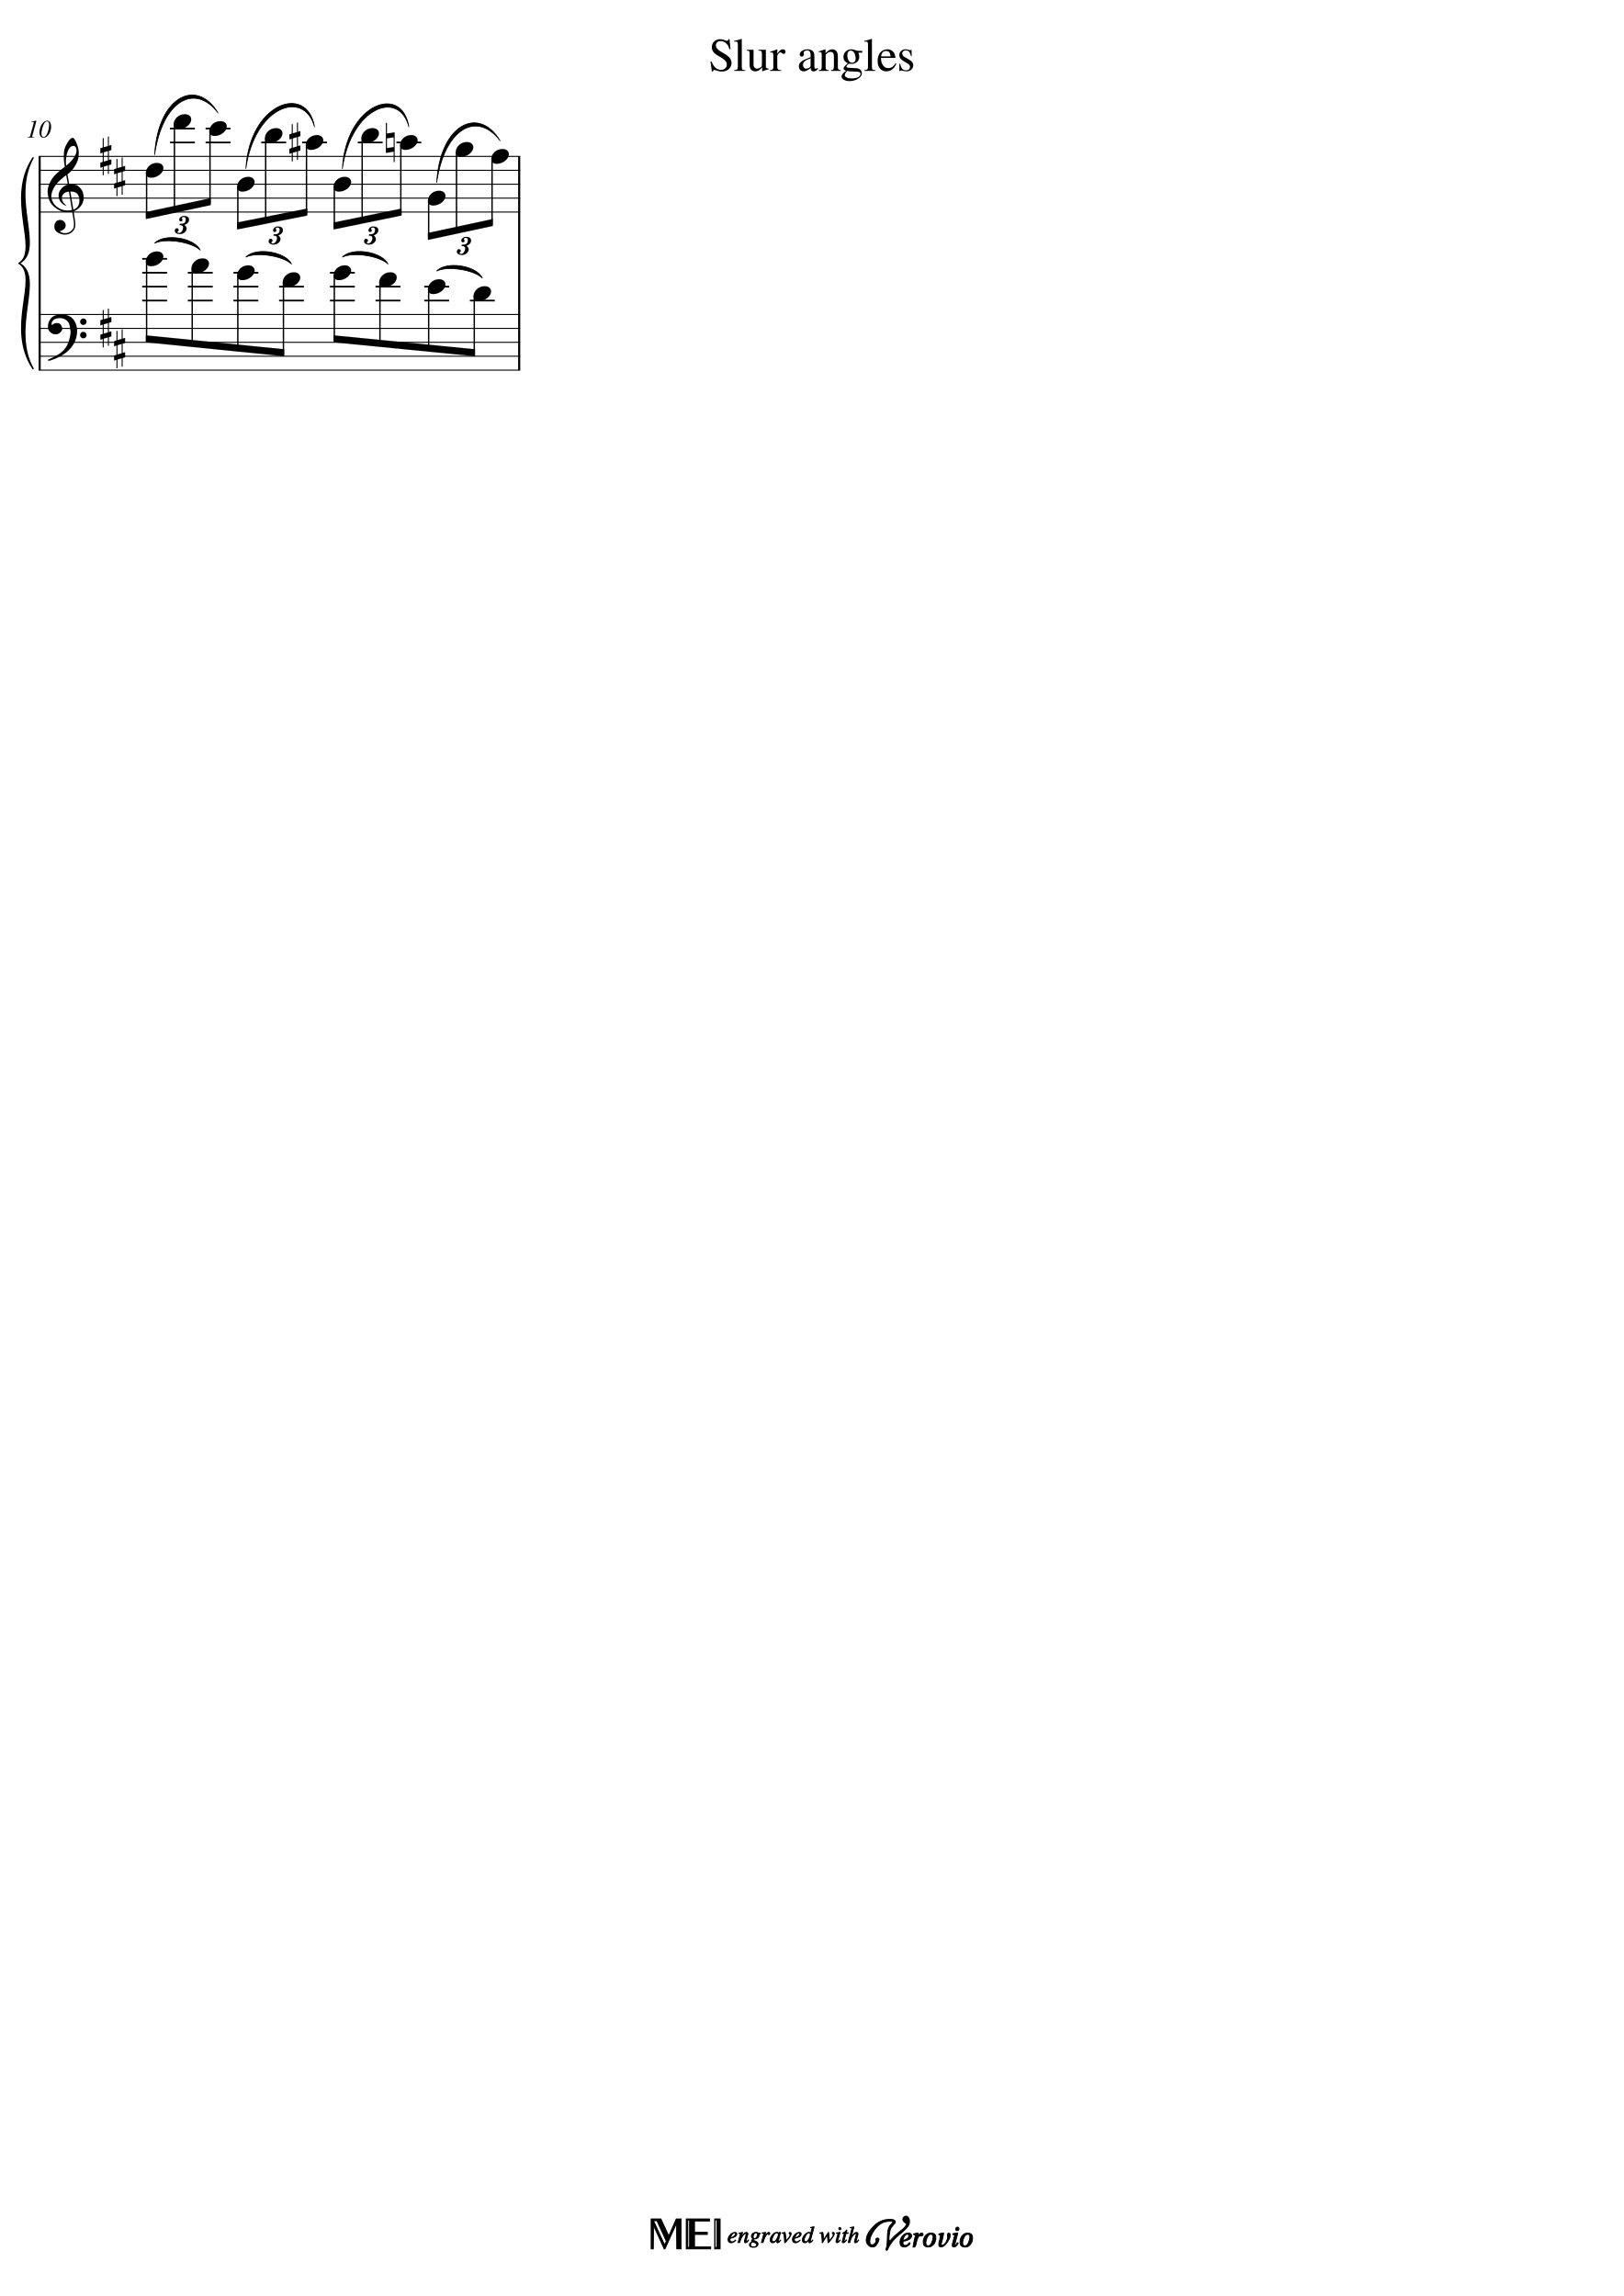
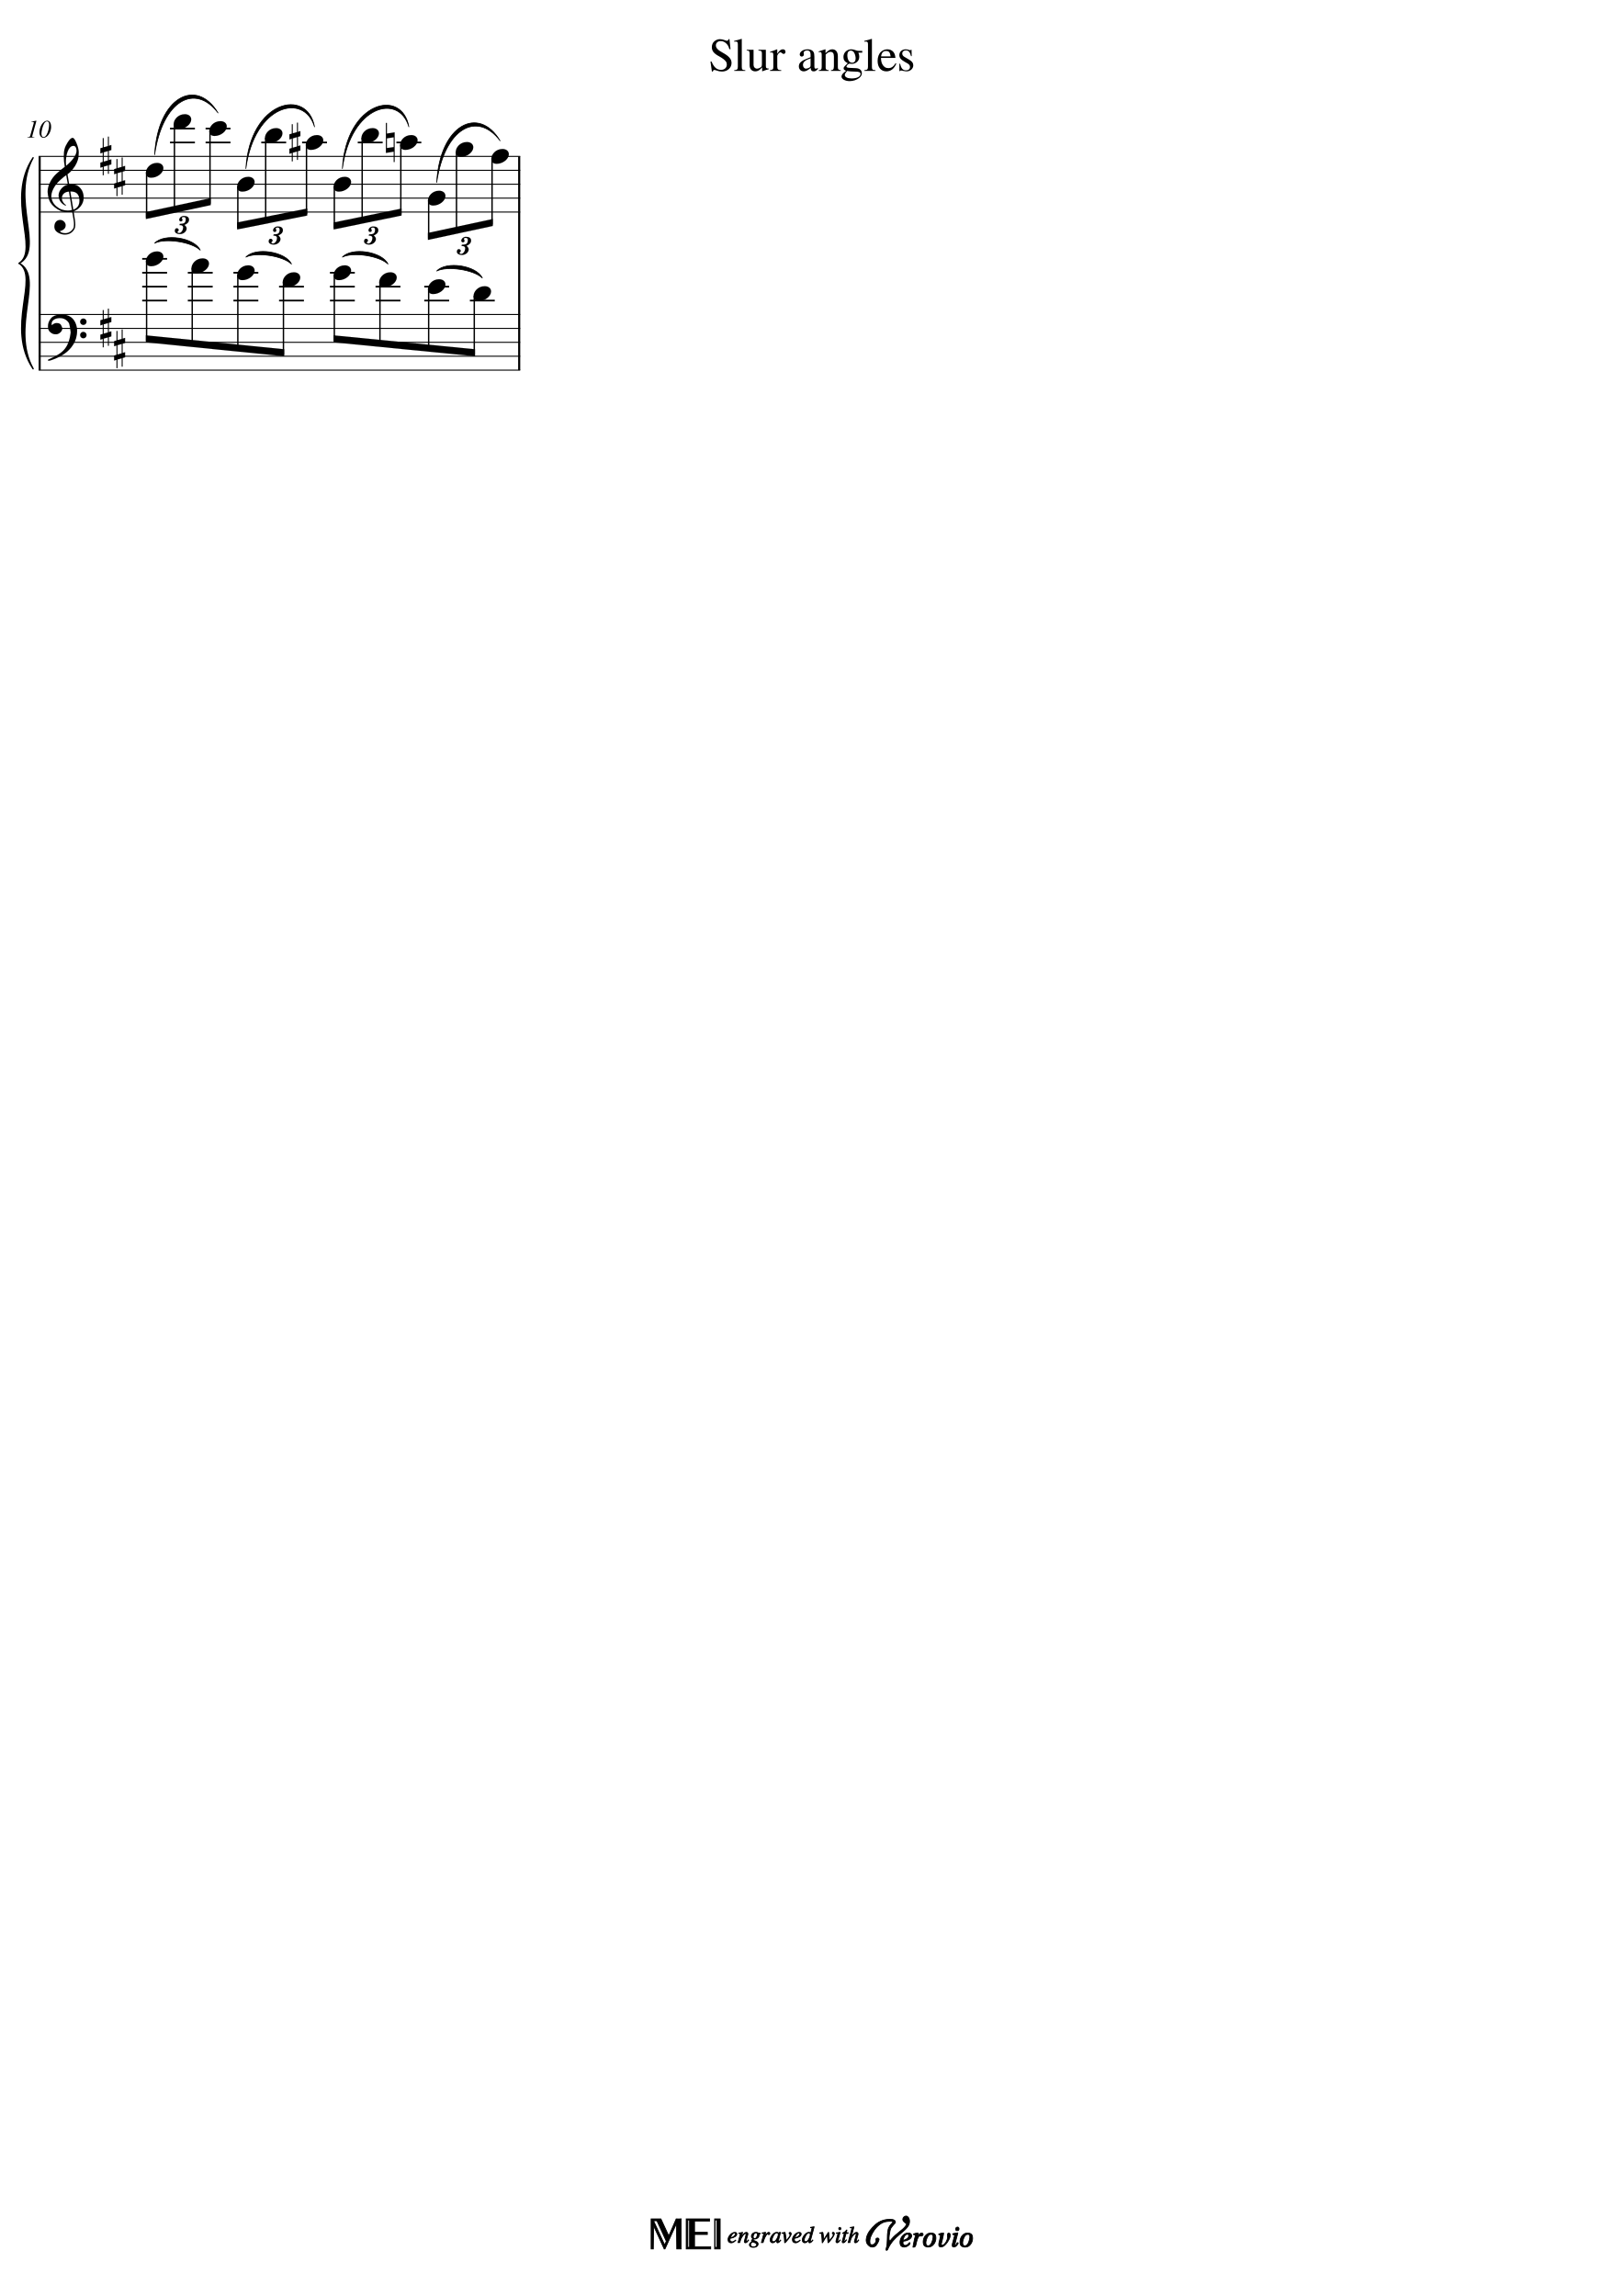
<svg xmlns="http://www.w3.org/2000/svg" xmlns:xlink="http://www.w3.org/1999/xlink" width="2100px" height="2970px" version="1.1" overflow="visible" id="docid">
  <defs>
    <g id="E050-docid">
      <path transform="scale(1,-1)" d="M441 -245c-23 -4 -48 -6 -76 -6c-59 0 -102 7 -130 20c-88 42 -150 93 -187 154c-26 44 -43 103 -48 176c0 6 -1 13 -1 19c0 54 15 111 45 170c29 57 65 106 110 148s96 85 153 127c-3 16 -8 46 -13 92c-4 43 -5 73 -5 89c0 117 16 172 69 257c34 54 64 82 89 82 c21 0 43 -30 69 -92s39 -115 41 -159v-15c0 -109 -21 -162 -67 -241c-13 -20 -63 -90 -98 -118c-13 -9 -25 -19 -37 -29l31 -181c8 1 18 2 28 2c58 0 102 -12 133 -35c59 -43 92 -104 98 -184c1 -7 1 -15 1 -22c0 -123 -87 -209 -181 -248c8 -57 17 -110 25 -162 c5 -31 6 -58 6 -80c0 -30 -5 -53 -14 -70c-35 -64 -88 -99 -158 -103c-5 0 -11 -1 -16 -1c-37 0 -72 10 -108 27c-50 24 -77 59 -80 105v11c0 29 7 55 20 76c18 28 45 42 79 44h6c49 0 93 -42 97 -87v-9c0 -51 -34 -86 -105 -106c17 -24 51 -36 102 -36c62 0 116 43 140 85 c9 16 13 41 13 74c0 20 -1 42 -5 67c-8 53 -18 106 -26 159zM461 939c-95 0 -135 -175 -135 -286c0 -24 2 -48 5 -71c50 39 92 82 127 128c40 53 60 100 60 140v8c-4 53 -22 81 -55 81h-2zM406 119l54 -326c73 25 110 78 110 161c0 7 0 15 -1 23c-7 95 -57 142 -151 142h-12 zM382 117c-72 -2 -128 -47 -128 -120v-7c2 -46 43 -99 75 -115c-3 -2 -7 -5 -10 -10c-70 33 -116 88 -123 172v11c0 68 44 126 88 159c23 17 49 29 78 36l-29 170c-21 -13 -52 -37 -92 -73c-50 -44 -86 -84 -109 -119c-45 -69 -67 -130 -67 -182v-13c5 -68 35 -127 93 -176 s125 -73 203 -73c25 0 50 3 75 9c-19 111 -36 221 -54 331z" />
    </g>
    <g id="E262-docid">
      <path transform="scale(1,-1)" d="M136 186v169h17v-164l44 14v-91l-44 -14v-165l44 12v-91l-44 -13v-155h-17v150l-76 -22v-155h-17v149l-43 -13v90l43 14v167l-43 -14v92l43 13v169h17v-163zM60 73v-167l76 22v168z" />
    </g>
    <g id="E0A4-docid">
      <path transform="scale(1,-1)" d="M0 -39c0 68 73 172 200 172c66 0 114 -37 114 -95c0 -84 -106 -171 -218 -171c-64 0 -96 30 -96 94z" />
    </g>
    <g id="E261-docid">
      <path transform="scale(1,-1)" d="M0 -188v539h18v-191l139 22v-533h-17v186zM18 -100l122 17v176l-122 -19v-174z" />
    </g>
    <g id="E883-docid">
      <path transform="scale(1,-1)" d="M161 326c52 0 94 -17 94 -68c0 -50 -40 -76 -82 -94c26 -21 39 -42 39 -64c0 -52 -56 -100 -118 -100h-12c-40 0 -82 23 -82 56c0 30 12 49 37 49c17 0 31 -16 34 -31c0 -5 -4 -12 -11 -21c-7 -5 -13 -10 -13 -21l11 -9l17 -4c21 0 40 12 56 37c13 21 19 45 19 70 c-9 30 -28 35 -66 35l6 23c34 0 60 4 77 13c20 11 30 35 30 70c0 28 -12 38 -39 40l-20 -3c-8 -3 -12 -9 -12 -16c2 -7 4 -11 5 -14l4 -11l3 -10l-3 -12c-5 -6 -11 -11 -20 -13c-2 0 -4 -1 -6 -1c-16 0 -30 13 -30 28c0 39 43 71 82 71z" />
    </g>
    <g id="E062-docid">
      <path transform="scale(1,-1)" d="M582 -120c0 32 26 58 58 58s58 -26 58 -58s-26 -58 -58 -58s-58 26 -58 58zM582 120c0 32 26 58 58 58s58 -26 58 -58s-26 -58 -58 -58s-58 26 -58 58zM158 96c51 0 73 -14 88 -49l16 -39c0 -17 -2 -30 -7 -40c-3 -11 -10 -21 -19 -31c-17 -18 -49 -43 -84 -43 c-55 0 -77 13 -112 44c-24 21 -35 55 -35 100c0 46 14 81 32 112c30 52 71 79 137 93l36 6l26 2c154 0 235 -68 274 -182c11 -32 18 -68 18 -107c0 -103 -26 -182 -68 -250c-89 -145 -234 -230 -412 -288l-30 -5c-9 0 -14 3 -14 8c3 10 5 11 10 16c35 15 70 30 96 44l78 43 c96 57 162 136 197 258c9 33 17 60 22 100c3 22 5 35 6 39c-7 69 -16 115 -23 140s-4 22 -16 40c-8 12 -19 23 -31 34c-24 21 -62 44 -118 44c-48 0 -84 -8 -113 -28c-28 -19 -42 -44 -42 -73v-16c2 -5 3 -9 4 -11c24 22 52 39 84 39z" />
    </g>
  </defs>
  <style type="text/css">#docid g.ending, #docid g.fing, #docid g.reh, #docid g.tempo {font-weight:bold;}#docid g.dir, #docid g.dynam, #docid g.mNum {font-style:italic;}#docid g.label {font-weight:normal;}#docid ellipse, #docid path, #docid polygon, #docid polyline, #docid rect {stroke:currentColor}</style>
  <svg class="definition-scale" color="black" font-family="Times, serif" viewBox="0 0 21000 29700">
    <g class="page-margin" transform="translate(500, 500)">
      <g id="iJ6YNS9" class="mdiv pageMilestone" />
      <g id="j6ERYJ7" class="score pageMilestone" />
      <g id="d1SLYAJT" class="system">
        <path d="M13 1523 L13 4288" stroke-width="27" />
        <g id="r29PXMH" class="grpSym">
          <path d="M-72,4270 C-432,3730 18,3086 -252,2906 C81,3086 -369,3730 -72,4270" stroke-width="18" stroke-linecap="round" stroke-linejoin="round" />
          <path d="M-72,1541 C-369,2081 81,2726 -252,2906 C18,2726 -432,2081 -72,1541" stroke-width="18" stroke-linecap="round" stroke-linejoin="round" />
        </g>
        <g id="gT9LEN2" class="section systemMilestone" />
        <g id="xQSQG56" class="measure m-10">
          <g id="l1ABBN8W" class="mNum autogenerated">
            <text y="1280" text-anchor="middle" font-size="0px">
              <tspan id="m12P1BRU" class="text">
                <tspan font-size="324px">10</tspan>
              </tspan>
            </text>
          </g>
          <g id="y16753K6" class="staff">
            <path d="M0 1523 L6228 1523" stroke-width="13" />
            <path d="M0 1703 L6228 1703" stroke-width="13" />
            <path d="M0 1883 L6228 1883" stroke-width="13" />
            <path d="M0 2063 L6228 2063" stroke-width="13" />
            <path d="M0 2243 L6228 2243" stroke-width="13" />
            <g id="u1X6PCDF" class="clef">
              <use xlink:href="#E050-docid" transform="translate(117, 2063) scale(0.72, 0.72)" />
            </g>
            <g id="w1SO67VJ" class="keySig">
              <g id="y2NGMTG" class="keyAccid">
                <use xlink:href="#E262-docid" transform="translate(798, 1523) scale(0.72, 0.72)" />
              </g>
              <g id="aDWM0Y3" class="keyAccid">
                <use xlink:href="#E262-docid" transform="translate(976, 1793) scale(0.72, 0.72)" />
              </g>
            </g>
            <g class="ledgerLines above">
              <path d="M1699 1343 L2021 1343" stroke-width="22" />
              <path d="M2159 1343 L2481 1343" stroke-width="22" />
              <path d="M2879 1343 L3201 1343" stroke-width="22" />
              <path d="M3407 1343 L3729 1343" stroke-width="22" />
              <path d="M4127 1343 L4449 1343" stroke-width="22" />
              <path d="M4627 1343 L4949 1343" stroke-width="22" />
              <path d="M1699 1163 L2021 1163" stroke-width="22" />
              <path d="M2159 1163 L2481 1163" stroke-width="22" />
            </g>
            <g id="z1XZBIJA" class="layer">
              <g id="a12WP67W" class="tuplet">
                <g id="rG2INEF" class="tupletNum">
                  <use xlink:href="#E883-docid" transform="translate(1761, 2528) scale(0.72, 0.72)" />
                </g>
                <g id="b4Y5DFV" class="beam">
                  <polygon points="1387,2333 2225,2153 2225,2063 1387,2243" />
                  <g id="note-L8F2" class="note">
                    <g class="notehead">
                      <use xlink:href="#E0A4-docid" transform="translate(1387, 1703) scale(0.72, 0.72)" />
                    </g>
                    <g id="sDC845L" class="stem">
                      <path d="M1396 1731 L1396 2315" stroke-width="18" />
                    </g>
                    <g id="d1RIF43L" class="accid" />
                  </g>
                  <g id="e36A7UB" class="note">
                    <g class="notehead">
                      <use xlink:href="#E0A4-docid" transform="translate(1747, 1073) scale(0.72, 0.72)" />
                    </g>
                    <g id="t1W416P4" class="stem">
                      <path d="M1756 1101 L1756 2236" stroke-width="18" />
                    </g>
                    <g id="fW4SW7P" class="accid" />
                  </g>
                  <g id="note-L11F2" class="note">
                    <g class="notehead">
                      <use xlink:href="#E0A4-docid" transform="translate(2207, 1163) scale(0.72, 0.72)" />
                    </g>
                    <g id="u1N7W5D7" class="stem">
                      <path d="M2216 1191 L2216 2135" stroke-width="18" />
                    </g>
                    <g id="h11BYRB0" class="accid" />
                  </g>
                </g>
              </g>
              <g id="iEPNT2P" class="tuplet">
                <g id="vOSZ00" class="tupletNum">
                  <use xlink:href="#E883-docid" transform="translate(2975, 2664) scale(0.72, 0.72)" />
                </g>
                <g id="j180F7IU" class="beam">
                  <polygon points="2567,2468 3473,2288 3473,2198 2567,2378" />
                  <g id="note-L12F2" class="note">
                    <g class="notehead">
                      <use xlink:href="#E0A4-docid" transform="translate(2567, 1883) scale(0.72, 0.72)" />
                    </g>
                    <g id="w1AY2QDY" class="stem">
                      <path d="M2576 1911 L2576 2450" stroke-width="18" />
                    </g>
                    <g id="l168SLSU" class="accid" />
                  </g>
                  <g id="m1I1R6XU" class="note">
                    <g class="notehead">
                      <use xlink:href="#E0A4-docid" transform="translate(2927, 1253) scale(0.72, 0.72)" />
                    </g>
                    <g id="xSD1YHA" class="stem">
                      <path d="M2936 1281 L2936 2378" stroke-width="18" />
                    </g>
                    <g id="n3L1BSY" class="accid" />
                  </g>
                  <g id="note-L15F2" class="note">
                    <g class="notehead">
                      <use xlink:href="#E0A4-docid" transform="translate(3455, 1343) scale(0.72, 0.72)" />
                    </g>
                    <g id="y17DXS56" class="stem">
                      <path d="M3464 1371 L3464 2270" stroke-width="18" />
                    </g>
                    <g id="p6KLLMO" class="accid">
                      <use xlink:href="#E262-docid" transform="translate(3243, 1343) scale(0.72, 0.72)" />
                    </g>
                  </g>
                </g>
              </g>
              <g id="q4CA8UL" class="tuplet">
                <g id="z126H5TI" class="tupletNum">
                  <use xlink:href="#E883-docid" transform="translate(4209, 2664) scale(0.72, 0.72)" />
                </g>
                <g id="r10DL3CR" class="beam">
                  <polygon points="3815,2468 4693,2288 4693,2198 3815,2378" />
                  <g id="note-L16F2" class="note">
                    <g class="notehead">
                      <use xlink:href="#E0A4-docid" transform="translate(3815, 1883) scale(0.72, 0.72)" />
                    </g>
                    <g id="a1YELUCK" class="stem">
                      <path d="M3824 1911 L3824 2450" stroke-width="18" />
                    </g>
                    <g id="tBZ62SV" class="accid" />
                  </g>
                  <g id="uW4WKQ" class="note">
                    <g class="notehead">
                      <use xlink:href="#E0A4-docid" transform="translate(4175, 1253) scale(0.72, 0.72)" />
                    </g>
                    <g id="b5BYNI2" class="stem">
                      <path d="M4184 1281 L4184 2375" stroke-width="18" />
                    </g>
                    <g id="vLC6GUE" class="accid" />
                  </g>
                  <g id="note-L19F2" class="note">
                    <g class="notehead">
                      <use xlink:href="#E0A4-docid" transform="translate(4675, 1343) scale(0.72, 0.72)" />
                    </g>
                    <g id="cI6BH23" class="stem">
                      <path d="M4684 1371 L4684 2270" stroke-width="18" />
                    </g>
                    <g id="xGUU4JQ" class="accid">
                      <use xlink:href="#E261-docid" transform="translate(4491, 1343) scale(0.72, 0.72)" />
                    </g>
                  </g>
                </g>
              </g>
              <g id="yAUW6TF" class="tuplet">
                <g id="dEVT5DI" class="tupletNum">
                  <use xlink:href="#E883-docid" transform="translate(5409, 2798) scale(0.72, 0.72)" />
                </g>
                <g id="z14DBQNG" class="beam">
                  <polygon points="5035,2603 5873,2423 5873,2333 5035,2513" />
                  <g id="note-L20F2" class="note">
                    <g class="notehead">
                      <use xlink:href="#E0A4-docid" transform="translate(5035, 2063) scale(0.72, 0.72)" />
                    </g>
                    <g id="e14Y3WPI" class="stem">
                      <path d="M5044 2091 L5044 2585" stroke-width="18" />
                    </g>
                    <g id="b1XSZE2H" class="accid" />
                  </g>
                  <g id="c1IEYM10" class="note">
                    <g class="notehead">
                      <use xlink:href="#E0A4-docid" transform="translate(5395, 1433) scale(0.72, 0.72)" />
                    </g>
                    <g id="f1JDRXJZ" class="stem">
                      <path d="M5404 1461 L5404 2506" stroke-width="18" />
                    </g>
                    <g id="dIZDUHE" class="accid" />
                  </g>
                  <g id="note-L23F2" class="note">
                    <g class="notehead">
                      <use xlink:href="#E0A4-docid" transform="translate(5855, 1523) scale(0.72, 0.72)" />
                    </g>
                    <g id="g1KFOIT4" class="stem">
                      <path d="M5864 1551 L5864 2405" stroke-width="18" />
                    </g>
                    <g id="f1BEGS43" class="accid" />
                  </g>
                </g>
              </g>
            </g>
          </g>
          <g id="gETMZTA" class="staff">
            <path d="M0 3568 L6228 3568" stroke-width="13" />
            <path d="M0 3748 L6228 3748" stroke-width="13" />
            <path d="M0 3928 L6228 3928" stroke-width="13" />
            <path d="M0 4108 L6228 4108" stroke-width="13" />
            <path d="M0 4288 L6228 4288" stroke-width="13" />
            <g id="c15TK4DN" class="clef">
              <use xlink:href="#E062-docid" transform="translate(117, 3748) scale(0.72, 0.72)" />
            </g>
            <g id="e10D8MNY" class="keySig">
              <g id="g15FTVFM" class="keyAccid">
                <use xlink:href="#E262-docid" transform="translate(798, 3748) scale(0.72, 0.72)" />
              </g>
              <g id="i1THQZD0" class="keyAccid">
                <use xlink:href="#E262-docid" transform="translate(976, 4018) scale(0.72, 0.72)" />
              </g>
            </g>
            <g class="ledgerLines above">
              <path d="M1339 3388 L1661 3388" stroke-width="22" />
              <path d="M1929 3388 L2251 3388" stroke-width="22" />
              <path d="M2519 3388 L2841 3388" stroke-width="22" />
              <path d="M3109 3388 L3431 3388" stroke-width="22" />
              <path d="M3767 3388 L4089 3388" stroke-width="22" />
              <path d="M4357 3388 L4679 3388" stroke-width="22" />
              <path d="M4987 3388 L5309 3388" stroke-width="22" />
              <path d="M5577 3388 L5899 3388" stroke-width="22" />
              <path d="M1339 3208 L1661 3208" stroke-width="22" />
              <path d="M1929 3208 L2251 3208" stroke-width="22" />
              <path d="M2519 3208 L2841 3208" stroke-width="22" />
              <path d="M3109 3208 L3431 3208" stroke-width="22" />
              <path d="M3767 3208 L4089 3208" stroke-width="22" />
              <path d="M4357 3208 L4679 3208" stroke-width="22" />
              <path d="M4987 3208 L5309 3208" stroke-width="22" />
              <path d="M1339 3028 L1661 3028" stroke-width="22" />
              <path d="M1929 3028 L2251 3028" stroke-width="22" />
              <path d="M2519 3028 L2841 3028" stroke-width="22" />
              <path d="M3767 3028 L4089 3028" stroke-width="22" />
              <path d="M1339 2848 L1661 2848" stroke-width="22" />
            </g>
            <g id="h1WRIV4E" class="layer">
              <g id="i123OHXR" class="beam">
                <polygon points="1387,3928 3175,4108 3175,4018 1387,3838" />
                <g id="note-L8F1" class="note">
                  <g class="notehead">
                    <use xlink:href="#E0A4-docid" transform="translate(1387, 2848) scale(0.72, 0.72)" />
                  </g>
                  <g id="h17DYZX0" class="stem">
                    <path d="M1396 2876 L1396 3910" stroke-width="18" />
                  </g>
                  <g id="kOVASEE" class="accid" />
                </g>
                <g id="note-L10F1" class="note">
                  <g class="notehead">
                    <use xlink:href="#E0A4-docid" transform="translate(1977, 2938) scale(0.72, 0.72)" />
                  </g>
                  <g id="iYKBRTA" class="stem">
                    <path d="M1986 2966 L1986 3970" stroke-width="18" />
                  </g>
                  <g id="m81K135" class="accid" />
                </g>
                <g id="note-L12F1" class="note">
                  <g class="notehead">
                    <use xlink:href="#E0A4-docid" transform="translate(2567, 3028) scale(0.72, 0.72)" />
                  </g>
                  <g id="j1IMKEXG" class="stem">
                    <path d="M2576 3056 L2576 4030" stroke-width="18" />
                  </g>
                  <g id="o1FK4NGH" class="accid" />
                </g>
                <g id="note-L14F1" class="note">
                  <g class="notehead">
                    <use xlink:href="#E0A4-docid" transform="translate(3157, 3118) scale(0.72, 0.72)" />
                  </g>
                  <g id="k1T19TKF" class="stem">
                    <path d="M3166 3146 L3166 4090" stroke-width="18" />
                  </g>
                  <g id="qI1DT7K" class="accid" />
                </g>
              </g>
              <g id="rJ8GLXL" class="beam">
                <polygon points="3815,3928 5643,4108 5643,4018 3815,3838" />
                <g id="note-L16F1" class="note">
                  <g class="notehead">
                    <use xlink:href="#E0A4-docid" transform="translate(3815, 3028) scale(0.72, 0.72)" />
                  </g>
                  <g id="l1PFW989" class="stem">
                    <path d="M3824 3056 L3824 3910" stroke-width="18" />
                  </g>
                  <g id="t1YD0KSR" class="accid" />
                </g>
                <g id="note-L18F1" class="note">
                  <g class="notehead">
                    <use xlink:href="#E0A4-docid" transform="translate(4405, 3118) scale(0.72, 0.72)" />
                  </g>
                  <g id="mZHS5GY" class="stem">
                    <path d="M4414 3146 L4414 3968" stroke-width="18" />
                  </g>
                  <g id="vE1WURA" class="accid" />
                </g>
                <g id="note-L20F1" class="note">
                  <g class="notehead">
                    <use xlink:href="#E0A4-docid" transform="translate(5035, 3208) scale(0.72, 0.72)" />
                  </g>
                  <g id="n1NA1B91" class="stem">
                    <path d="M5044 3236 L5044 4031" stroke-width="18" />
                  </g>
                  <g id="x1AFQIG0" class="accid" />
                </g>
                <g id="note-L22F1" class="note">
                  <g class="notehead">
                    <use xlink:href="#E0A4-docid" transform="translate(5625, 3298) scale(0.72, 0.72)" />
                  </g>
                  <g id="o111T1LZ" class="stem">
                    <path d="M5634 3326 L5634 4090" stroke-width="18" />
                  </g>
                  <g id="z1M5W8JL" class="accid" />
                </g>
              </g>
            </g>
          </g>
          <g id="aA571PQ" class="slur">
            <path d="M1500,1501 C1540,754 2042,497 2320,961 C2024,571 1602,796 1500,1501" stroke-width="9" stroke-linecap="round" stroke-linejoin="round" />
          </g>
          <g id="bGR56S9" class="slur">
-             <path d="M2680,1681 C2728,825 3474,577 3568,1141 C3434,649 2792,875 2680,1681" stroke-width="9" stroke-linecap="round" stroke-linejoin="round" />
+             <path d="M2680,1681 C2731,801 3474,626 3568,1141 C3434,692 2789,853 2680,1681" stroke-width="9" stroke-linecap="round" stroke-linejoin="round" />
          </g>
          <g id="c10PAP45" class="slur">
-             <path d="M3928,1681 C3974,842 4699,577 4788,1141 C4659,649 4040,892 3928,1681" stroke-width="9" stroke-linecap="round" stroke-linejoin="round" />
+             <path d="M3928,1681 C3977,813 4699,634 4788,1141 C4659,700 4037,863 3928,1681" stroke-width="9" stroke-linecap="round" stroke-linejoin="round" />
          </g>
          <g id="dPPZBXY" class="slur">
            <path d="M5148,1861 C5188,1114 5690,857 5968,1321 C5672,931 5250,1156 5148,1861" stroke-width="9" stroke-linecap="round" stroke-linejoin="round" />
          </g>
          <g id="e6C4ZMJ" class="slur">
            <path d="M1500,2646 C1622,2513 2013,2573 2090,2736 C1979,2629 1638,2577 1500,2646" stroke-width="9" stroke-linecap="round" stroke-linejoin="round" />
          </g>
          <g id="fA9N9Z2" class="slur">
            <path d="M2680,2826 C2802,2693 3193,2753 3270,2916 C3159,2809 2818,2757 2680,2826" stroke-width="9" stroke-linecap="round" stroke-linejoin="round" />
          </g>
          <g id="gB13UK1" class="slur">
            <path d="M3928,2826 C4050,2693 4441,2753 4518,2916 C4407,2809 4066,2757 3928,2826" stroke-width="9" stroke-linecap="round" stroke-linejoin="round" />
          </g>
          <g id="h158DR4J" class="slur">
            <path d="M5148,3006 C5270,2873 5661,2933 5738,3096 C5627,2989 5286,2937 5148,3006" stroke-width="9" stroke-linecap="round" stroke-linejoin="round" />
          </g>
          <g id="w1I5DK26" class="barLine">
            <path d="M6215 1523 L6215 2243" stroke-width="27" />
            <path d="M6215 3568 L6215 4288" stroke-width="27" />
            <path d="M6215 2243 L6215 3568" stroke-width="27" />
          </g>
        </g>
        <g id="rUNE3HG" class="systemMilestoneEnd gT9LEN2" />
      </g>
      <g id="s1SW5LIP" class="pageMilestoneEnd j6ERYJ7" />
      <g id="tPEE0OP" class="pageMilestoneEnd iJ6YNS9" />
      <g id="aRA8GUK" class="pgHead autogenerated">
        <text font-size="0px">
          <tspan id="b1AYFJ9P" class="rend" x="10000" y="417" text-anchor="middle">
            <tspan id="cUUYDUG" class="rend">
              <tspan id="d17EWFLB" class="text">
                <tspan font-size="607px">Slur angles</tspan>
              </tspan>
            </tspan>
          </tspan>
        </text>
      </g>
      <g id="uL0P3Y6" class="pgFoot autogenerated">
        <g id="vPKGJXZ" class="fig">
          <g class="svg" transform="translate(7750, 28099) scale(10, 10)">
            <g>
              <path fill="#000000" d="M 17.113,49.265 V 10.368 h 12.697 c 3.289,7.337 6.713,14.61 10.127,21.889 3.42,-7.485 6.256,-14.205 9.589,-21.91 2.436,0.104 4.317,0.085 6.484,-0.058 V 49.264 H 50.274 C 50.145,38.356 50.016,27.448 49.887,16.54 45.003,27.315 39.967,38.434 35.084,49.209 34.679,49.344 34.427,49.136 34.022,49.271 29.466,39.331 24.91,29.391 20.354,19.451 20.224,29.389 20.095,39.327 19.965,49.264 H 17.113 Z M 36.754,39.325 C 32.721,30.513 28.688,21.701 24.655,12.889 22.531,12.751 22.657,12.71 20.714,12.814 v 0.966 c 4.613,9.998 9.609,20.749 13.873,30.082 0.722,-1.513 1.445,-3.025 2.167,-4.538 z m 25.738,9.94 c 0,-12.966 0,-25.931 0,-38.897 10.084,0 20.169,0 30.253,0 0,0.96 0,1.921 0,2.881 -6.483,0 -12.966,0 -19.448,0 0,4.802 0,9.604 0,14.406 5.522,0 11.045,0 16.567,0 0,0.96 0,1.921 0,2.881 -5.522,0 -11.045,0 -16.567,0 0,5.282 0,10.565 0,15.847 6.963,0 13.926,0 20.889,0 0,0.96 0,1.921 0,2.881 -10.565,0 -21.129,0 -31.694,0 z m 4.322,-2.161 c 0,-11.765 0,-23.53 0,-35.295 -0.72,0 -1.441,0 -2.161,0 0,11.765 0,23.53 0,35.295 0.72,0 1.441,0 2.161,0 z m 32.414,2.161 c 0,-12.966 0,-25.931 0,-38.897 2.401,0 4.802,0 7.203,0 0,12.966 0,25.931 0,38.897 -2.401,0 -4.802,0 -7.203,0 z m 2.881,-2.161 c 0,-11.765 0,-23.53 0,-35.295 -0.72,0 -1.441,0 -2.161,0 0,11.765 0,23.53 0,35.295 0.72,0 1.441,0 2.161,0 z" />
              <path fill="#000000" d="m 346.3,6.7 c -3.1,0.5 -4.9,4.4 -2.7,6.8 1.2,1.4 2.7,2.4 4.1,3.5 -2.4,5.3 -7.7,8.3 -11.9,12.1 -3.7,2.8 -7,6.2 -9.7,9.9 -2.2,-0.8 -0.915,-7.719 -0.627,-9.5 0.288,-1.781 0.727,-6.4 2.927,-8.7 1.3,-1.9 3,-3.5 4.5,-5.2 1.2,-3.4 -3.2,-4.9 -5.8,-4.6 -7.3,-0.5 -14.6,2 -20,6.8 -5,4.6 -10,10.1 -11.5,17 -0.9,3.5 -0.2,7.5 2.8,9.9 2.5,2.8 7.4,2.9 9.8,-0.2 1.7,-2.3 3.2,-4.8 3.8,-7.6 -0.1,-2.6 -4.4,-2.3 -4.3,0.2 1.2,2.4 -0.9,4.7 -2.7,6.2 -1.7,0.9 -4.7,0.7 -4.8,-1.7 -1,-5.8 2.1,-11.3 5.2,-16.1 4,-5.8 9.8,-11.2 17.2,-11.8 1.6,0 8.1,-1.2 6.8,1.4 -2.8,2.8 -5.6,6.1 -6,10.3 -1.6,7.7 0.1,15.7 -2.3,23.2 -1.1,3.9 2,2.6 2.5,0.2 3.3,-7.4 8.9,-13.4 15.1,-18.5 4.2,-3.9 9.5,-7.1 11.9,-12.6 1.3,-3.6 1.2,-9 -2.7,-10.9 -0.504,-0.177 -1.07,-0.165 -1.6,-0.1 z m 66,14.5 c -2,0.8 -1.8,4.9 0.8,4.4 3.4,0.4 2.9,-6.2 -0.8,-4.4 z m 0.6,7.3 c -1.3,0.5 -7.6,0.5 -5.4,2.2 4,-0.3 0.7,4.5 0.6,6.7 -0.4,2.9 -2.4,5.9 -1.2,8.8 2.7,1.7 5.6,-0.8 6.8,-3.2 1.6,-1.4 -0.5,-3 -1.2,-0.9 -0.4,0.8 -2.4,3.5 -2.6,1.8 1.1,-5 2.7,-9.9 3.9,-14.9 l -0.1,-0.5 h -0.9 z m -65.1,0.2 c -6.5,1.6 -10.5,9.5 -8.2,15.7 2.1,3.4 7.4,2.9 10.1,0.4 2,-0.2 3.6,-5.3 1,-3.4 -1.4,2 -4,4.2 -6.5,2.8 -2.2,-1.9 -1.9,-5.7 1.7,-5.3 3.1,-0.9 6.9,-2.1 8.1,-5.5 0.9,-2.7 -1.6,-5.2 -4.3,-4.8 h -1.1 -0.7 z m 13.6,0 c -2.2,0 -8.5,1.8 -2.9,2.3 0.9,1.9 -1,4.9 -1.1,7.2 -0.5,2.9 -1.4,5.7 -1.7,8.7 3.7,0.7 3.8,-2.6 4.4,-5.3 0.9,-3.3 1.6,-7 4.1,-9.5 2.4,1.6 6.8,-0.7 3.7,-3.4 -2.9,-0.5 -4.8,2.4 -6.2,4.3 0,-1.2 2.4,-5 -0.2,-4.3 z m 15.8,0 c -6.4,1.3 -9.6,9.1 -7.7,14.9 1.9,4 7.7,3.9 11,1.7 4.1,-3 6,-8.9 4.4,-13.7 -1.3,-3 -4.8,-3.2 -7.6,-3 z m 17,0 c -2.3,0 -8.8,1.9 -3,2.4 0.4,2.5 -1,5.7 -1.4,8.4 -0.7,2.4 -1.8,7.5 2.1,7.2 3.8,-0.1 6.5,-3.5 8.5,-6.3 2,-3.2 4.5,-7 3.3,-10.9 -3.7,-3 -3.6,2.6 -3.1,5.1 -0.7,3.8 -2.7,7.9 -6.2,9.8 -3.6,0.6 -1,-4.3 -0.8,-6.1 0.6,-3.2 1.6,-6.3 1.9,-9.5 h -1.1 z m 30.6,0 c -6.3,1.2 -9.5,8.9 -7.8,14.7 1.5,4 7.2,4.2 10.5,2.4 4.6,-2.8 6.6,-9.3 4.8,-14.3 -1.4,-2.8 -4.8,-3 -7.5,-2.8 z m -75.4,1.7 c 2.1,1.5 0.2,4.7 -1.6,5.7 -1.1,0.4 -5.5,3.4 -4.6,0.7 0.8,-2.7 2.2,-6.2 5.3,-6.6 l 0.9,0.1 z m 30.8,0 c 2.6,1.5 1.3,5.2 0.8,7.6 -0.8,2.7 -1.9,5.9 -4.7,7.1 -5.1,0.8 -4,-5.8 -2.8,-8.8 1,-2.8 3,-6.8 6.7,-5.8 z m 47.1,-0.1 c 2.9,0.7 2,4.7 1.5,6.8 -0.7,3 -1.8,6.7 -5,8 -4.7,0.8 -4,-5.1 -3,-7.9 0.9,-3 2.7,-7.3 6.5,-6.8 z" />
              <g>
                <path d="m 116.566,37.118 q 0,-3.252 2.93,-6.299 2.9,-3.047 5.991,-3.047 1.143,0 1.816,0.527 0.674,0.527 0.674,1.567 0,2.109 -2.476,3.618 -2.461,1.494 -5.186,1.831 l -0.835,0.103 q -0.19,0.601 -0.264,0.967 -0.073,0.352 -0.073,0.894 0,1.289 0.835,2.007 0.85,0.718 2.007,0.718 1.099,0 2.329,-0.732 0.703,-0.425 2.036,-1.523 l 0.381,0.337 q -0.659,0.835 -1.89,1.714 -2.183,1.567 -4.38,1.567 -1.553,0 -2.725,-1.099 -1.172,-1.099 -1.172,-3.149 z m 3.12,-2.358 q 2.798,-0.41 4.556,-1.963 Q 126,31.229 126,29.691 q 0,-0.557 -0.264,-0.879 -0.264,-0.337 -0.776,-0.337 -0.952,0 -1.875,0.82 -0.908,0.806 -1.641,1.831 -0.776,1.201 -1.23,2.3 -0.249,0.586 -0.527,1.333 z" />
                <path d="m 129.472,41 2.534,-9.053 q 0.322,-1.143 0.366,-1.377 0.059,-0.249 0.059,-0.527 0,-0.425 -0.249,-0.659 -0.234,-0.249 -0.938,-0.249 -0.176,0 -0.352,0.029 -0.161,0.015 -0.366,0.044 v -0.498 q 0.952,-0.146 1.348,-0.22 0.41,-0.073 0.879,-0.176 l 2.622,-0.571 q 0.088,0.059 0.117,0.132 l -1.948,6.299 q 1.787,-2.739 2.988,-4.072 2.109,-2.358 3.779,-2.358 0.645,0 1.113,0.249 0.894,0.483 0.894,1.743 0,0.352 -0.073,0.732 -0.073,0.381 -0.19,0.82 l -1.919,7.017 q -0.059,0.22 -0.132,0.542 -0.073,0.308 -0.073,0.439 0,0.22 0.103,0.396 0.103,0.176 0.337,0.176 0.381,0 0.879,-0.439 0.498,-0.454 1.626,-1.919 l 0.425,0.381 q -1.201,1.626 -1.904,2.285 -1.201,1.157 -2.3,1.157 -0.498,0 -0.967,-0.322 -0.454,-0.337 -0.454,-1.201 0,-0.249 0.029,-0.527 0.044,-0.278 0.103,-0.483 l 1.846,-7.119 q 0.146,-0.586 0.19,-0.952 0.059,-0.381 0.059,-0.542 0,-0.352 -0.176,-0.601 -0.161,-0.264 -0.586,-0.264 -1.099,0 -2.769,1.992 -0.981,1.187 -1.992,2.827 -0.776,1.274 -1.23,2.49 Q 132.709,37.821 131.742,41 Z" />
                <path d="m 149.13,33.5 q 0,0.908 0.278,1.45 0.469,0.894 1.685,0.894 1.318,0 2.344,-1.67 1.04,-1.685 1.04,-3.706 0,-0.967 -0.425,-1.509 -0.425,-0.557 -1.274,-0.557 -1.641,0 -2.651,1.743 -0.996,1.743 -0.996,3.354 z m 0.513,13.066 q 1.743,0 2.886,-0.835 1.157,-0.835 1.157,-1.992 0,-0.879 -0.601,-1.479 -0.322,-0.322 -1.04,-0.688 -0.601,-0.293 -2.036,-0.835 -1.421,-0.557 -1.641,-0.557 -0.381,0 -1.479,1.011 -1.099,1.025 -1.099,2.314 0,1.948 1.685,2.681 0.879,0.381 2.168,0.381 z m -5.479,-2.681 q 0,-1.099 0.835,-2.095 0.85,-0.981 2.681,-1.963 -0.366,-0.234 -0.601,-0.483 -0.234,-0.264 -0.234,-0.688 0,-0.601 0.835,-1.377 0.469,-0.439 1.523,-1.157 -0.938,-0.352 -1.611,-0.996 -0.82,-0.864 -0.82,-2.241 0,-2.212 1.729,-3.677 1.729,-1.465 4.277,-1.465 1.333,0 2.256,0.425 0.923,0.41 1.084,0.688 h 1.978 v 1.172 h -1.494 q 0.088,0.322 0.132,0.586 0.044,0.264 0.044,0.747 0,2.373 -1.846,3.735 -1.831,1.362 -3.955,1.362 -0.22,0 -0.41,-0.015 -0.19,-0.029 -0.469,-0.088 -0.22,0 -0.601,0.425 -0.396,0.425 -0.396,0.762 0,0.498 3.223,1.699 3.208,1.216 3.208,3.56 0,1.758 -1.611,3.076 -1.611,1.333 -4.863,1.333 -2.256,0 -3.574,-0.967 -1.318,-0.967 -1.318,-2.358 z" />
                <path d="m 165.038,27.67 q 0.132,0 0.176,0.088 0.059,0.073 0.059,0.176 -0.015,0.146 -0.029,0.22 l -1.465,5.669 0.322,-0.63 q 1.055,-2.065 2.461,-3.765 1.421,-1.714 2.695,-1.714 0.688,0 1.055,0.454 0.381,0.454 0.381,1.04 0,0.659 -0.381,1.099 -0.366,0.425 -1.025,0.425 -0.454,0 -0.688,-0.176 -0.234,-0.176 -0.366,-0.41 l -0.176,-0.322 q -0.059,-0.088 -0.146,-0.132 -0.073,-0.059 -0.19,-0.059 -0.571,0 -1.655,1.597 -1.069,1.597 -1.919,3.457 -0.513,1.128 -1.143,2.988 Q 162.606,38.847 161.947,41 h -2.256 l 2.432,-8.818 q 0.205,-0.762 0.322,-1.362 0.132,-0.601 0.132,-0.981 0,-0.439 -0.22,-0.674 -0.22,-0.234 -0.762,-0.234 -0.176,0 -0.439,0.029 -0.264,0.029 -0.63,0.073 v -0.483 l 0.586,-0.117 q 1.143,-0.234 2.49,-0.498 1.362,-0.264 1.436,-0.264 z" />
                <path d="m 181.518,30.424 q 0,-1.055 -0.483,-1.553 -0.483,-0.498 -1.172,-0.498 -2.388,0 -4.438,3.662 -1.802,3.223 -1.802,5.552 0,1.172 0.498,1.714 0.513,0.527 1.26,0.527 2.212,0 4.263,-3.56 1.875,-3.237 1.875,-5.845 z m -1.831,-2.71 q 1.157,0 1.787,0.601 0.337,0.322 0.527,0.85 l 0.073,0.205 0.322,-1.113 q 0.059,-0.19 0.103,-0.249 0.044,-0.073 0.205,-0.088 l 1.655,-0.19 q 0.132,0 0.146,0.059 0.029,0.044 0,0.176 -0.059,0.19 -0.088,0.308 -0.029,0.103 -0.088,0.308 l -1.348,5.244 q -0.439,1.714 -0.747,2.959 -0.542,2.256 -0.542,2.578 0,0.205 0.103,0.308 0.117,0.088 0.278,0.088 0.132,0 0.278,-0.088 0.161,-0.088 0.381,-0.264 l 0.249,-0.205 q 0.117,-0.103 0.264,-0.234 0.146,-0.146 0.352,-0.352 l 0.908,-0.938 0.352,0.308 q -1.523,1.948 -2.446,2.651 -0.923,0.688 -1.758,0.688 -0.542,0 -0.85,-0.381 -0.293,-0.381 -0.293,-0.952 0,-0.527 0.19,-1.509 0.205,-0.996 0.396,-1.67 -0.264,0.439 -0.894,1.289 -0.615,0.835 -1.523,1.626 -1.069,0.952 -2.051,1.348 -0.762,0.264 -1.465,0.264 -1.187,0 -2.153,-0.967 -0.967,-0.981 -0.967,-2.769 0,-3.076 2.754,-6.416 2.842,-3.472 5.889,-3.472 z" />
                <path d="m 196.664,27.772 q 0.82,0 1.26,0.586 0.439,0.586 0.439,1.333 0,1.978 -3.911,6.929 -3.706,4.702 -4.438,4.702 -0.22,0 -0.293,-0.601 -0.044,-0.337 -0.044,-1.143 0,-0.981 -0.19,-3.325 -0.19,-2.344 -0.366,-3.472 -0.366,-2.476 -0.718,-3.193 -0.352,-0.718 -1.333,-0.718 -0.161,0 -0.381,0.015 -0.205,0.015 -0.483,0.044 v -0.381 q 0.439,-0.088 1.846,-0.396 1.406,-0.308 1.494,-0.337 l 0.483,-0.146 q 0.205,-0.059 0.322,0.234 0.117,0.278 0.293,1.055 0.557,2.549 0.835,5.024 0.176,1.538 0.352,4.556 l 0.483,-0.513 q 1.509,-1.597 3.018,-3.794 1.509,-2.197 1.509,-3.105 0,-0.454 -0.659,-1.084 -0.659,-0.645 -0.659,-1.172 0,-0.483 0.322,-0.791 0.337,-0.308 0.82,-0.308 z" />
                <path d="m 199.828,37.118 q 0,-3.252 2.93,-6.299 2.9,-3.047 5.991,-3.047 1.143,0 1.816,0.527 0.674,0.527 0.674,1.567 0,2.109 -2.476,3.618 -2.461,1.494 -5.186,1.831 l -0.835,0.103 q -0.19,0.601 -0.264,0.967 -0.073,0.352 -0.073,0.894 0,1.289 0.835,2.007 0.85,0.718 2.007,0.718 1.099,0 2.329,-0.732 0.703,-0.425 2.036,-1.523 l 0.381,0.337 q -0.659,0.835 -1.89,1.714 -2.183,1.567 -4.38,1.567 -1.553,0 -2.725,-1.099 -1.172,-1.099 -1.172,-3.149 z m 3.12,-2.358 q 2.798,-0.41 4.556,-1.963 1.758,-1.567 1.758,-3.105 0,-0.557 -0.264,-0.879 -0.264,-0.337 -0.776,-0.337 -0.952,0 -1.875,0.82 -0.908,0.806 -1.641,1.831 -0.776,1.201 -1.23,2.3 -0.249,0.586 -0.527,1.333 z" />
                <path d="m 215.238,37.602 q 0,0.894 0.41,1.567 0.41,0.659 1.392,0.659 2.095,0 4.028,-3.369 1.816,-3.164 1.816,-5.991 0,-0.894 -0.293,-1.479 -0.293,-0.586 -1.187,-0.586 -2.227,0 -4.307,3.604 -1.86,3.223 -1.86,5.596 z m 6.006,-9.888 q 1.157,0 1.641,0.557 0.278,0.322 0.439,1.099 l 1.67,-6.006 q 0.073,-0.249 0.088,-0.439 0.029,-0.205 0.029,-0.352 0,-0.571 -0.22,-0.718 -0.205,-0.146 -0.601,-0.146 -0.249,0 -0.469,0.015 -0.205,0.015 -0.557,0.044 v -0.483 q 1.655,-0.22 4.585,-0.762 l 0.132,0.146 -0.029,0.161 -2.812,10.532 -1.919,6.973 q -0.059,0.234 -0.103,0.439 -0.029,0.19 -0.029,0.352 0,0.396 0.19,0.513 0.205,0.117 0.352,0.117 0.425,0 1.201,-0.747 0.454,-0.454 1.245,-1.406 l 0.337,0.322 -0.205,0.308 q -0.542,0.806 -1.392,1.641 -1.509,1.479 -2.71,1.479 -0.396,0 -0.718,-0.176 -0.601,-0.352 -0.601,-1.26 0,-0.308 0.088,-0.981 0.088,-0.674 0.264,-1.465 -1.113,1.699 -2.446,2.783 -1.318,1.084 -2.886,1.084 -1.274,0 -2.227,-0.908 -0.952,-0.908 -0.952,-2.798 0,-3.193 2.93,-6.562 2.915,-3.354 5.684,-3.354 z" />
                <path d="m 254.13,29.53 q 0,1.23 -1.187,3.252 -0.659,1.128 -1.86,2.739 -1.23,1.655 -2.534,3.267 -2.065,2.549 -2.432,2.549 -0.161,0 -0.205,-0.132 -0.044,-0.132 -0.117,-0.894 l -0.864,-9.126 -6.079,9.961 q -0.044,0.088 -0.117,0.117 -0.059,0.029 -0.132,0.029 l -0.205,-0.044 -0.029,-0.132 -0.176,-3.618 q -0.059,-1.216 -0.176,-2.505 -0.103,-1.304 -0.205,-2.256 -0.308,-2.651 -0.659,-3.252 -0.337,-0.601 -1.26,-0.601 -0.176,0 -0.352,0.015 -0.176,0 -0.366,0.029 v -0.425 q 0.601,-0.103 1.143,-0.22 0.557,-0.117 1.216,-0.264 l 1.377,-0.352 q 0.498,0 1.011,4.175 0.278,2.285 0.498,5.2 l 5.757,-9.097 q 0.059,-0.117 0.146,-0.19 0.088,-0.088 0.205,-0.088 0.132,0 0.176,0.088 0.044,0.088 0.059,0.264 l 0.981,10.591 q 0.103,-0.132 1.626,-2.065 1.523,-1.948 1.597,-2.065 1.099,-1.582 1.465,-2.446 0.234,-0.557 0.234,-1.084 0,-0.205 -0.059,-0.381 -0.059,-0.19 -0.278,-0.396 L 251.874,29.75 q -0.19,-0.19 -0.337,-0.41 -0.132,-0.234 -0.132,-0.542 0,-0.366 0.249,-0.747 0.264,-0.381 0.938,-0.381 0.542,0 1.04,0.439 0.498,0.425 0.498,1.421 z" />
                <path d="m 261.176,24.521 q -0.601,0 -1.025,-0.469 -0.425,-0.469 -0.425,-1.128 0,-0.674 0.425,-1.143 0.425,-0.469 1.025,-0.469 0.601,0 1.025,0.469 0.439,0.469 0.439,1.143 0,0.674 -0.439,1.143 -0.425,0.454 -1.025,0.454 z m 0.352,3.208 q 0.088,0.044 0.073,0.117 l -2.959,10.459 q -0.205,0.835 -0.205,0.996 0,0.22 0.088,0.381 0.073,0.176 0.366,0.176 0.498,0 1.318,-0.864 0.483,-0.513 1.187,-1.465 l 0.381,0.322 -0.146,0.205 q -1.099,1.538 -1.816,2.212 -1.128,1.055 -2.197,1.055 -0.63,0 -1.055,-0.527 -0.41,-0.527 -0.41,-1.245 0,-0.425 0.059,-0.732 0.059,-0.322 0.22,-0.938 l 2.051,-7.529 q 0.044,-0.176 0.073,-0.322 0.029,-0.146 0.029,-0.293 0,-0.527 -0.396,-0.645 -0.381,-0.132 -1.523,-0.132 v -0.483 q 1.216,-0.146 1.743,-0.22 0.542,-0.088 1.084,-0.176 0.703,-0.117 1.333,-0.264 0.63,-0.146 0.703,-0.088 z" />
                <path d="m 264.179,40.033 q 0,-0.117 0.015,-0.264 0.015,-0.161 0.059,-0.322 l 2.754,-10.239 h -2.227 q 0,-0.396 0.059,-0.498 0.059,-0.103 0.293,-0.205 1.479,-0.63 2.285,-1.216 0.82,-0.586 2.227,-2.256 l 0.234,-0.278 q 0.044,-0.059 0.103,-0.088 0.073,-0.044 0.146,-0.044 0.146,0.029 0.205,0.059 0.044,0.103 0.044,0.19 0.015,0.073 0,0.161 l -0.835,3.193 h 2.388 l -0.176,0.981 h -2.49 l -2.637,9.858 q -0.073,0.264 0.044,0.513 0.117,0.234 0.396,0.234 0.381,0 1.069,-0.762 0.396,-0.41 1.333,-1.626 l 0.381,0.22 -0.205,0.308 q -1.26,1.89 -2.227,2.637 -0.952,0.732 -1.816,0.732 -0.747,0 -1.084,-0.396 -0.337,-0.396 -0.337,-0.894 z" />
                <path d="m 274.696,21.356 q 0.938,-0.132 1.509,-0.205 0.586,-0.088 1.011,-0.161 1.729,-0.337 1.86,-0.366 0.132,-0.029 0.205,-0.029 0.176,0.088 0.176,0.22 l -3.442,13.081 q 1.846,-2.725 3.018,-3.984 2.051,-2.168 3.765,-2.168 0.703,0 1.348,0.454 0.659,0.439 0.659,1.597 0,0.278 -0.073,0.718 -0.073,0.439 -0.176,0.776 l -1.978,7.017 q -0.088,0.293 -0.146,0.571 -0.059,0.264 -0.059,0.483 0,0.249 0.117,0.381 0.117,0.117 0.337,0.117 0.454,0 1.069,-0.63 0.381,-0.396 1.421,-1.729 l 0.381,0.352 q -1.025,1.523 -1.743,2.227 -1.274,1.245 -2.563,1.245 -0.586,0 -0.981,-0.366 -0.396,-0.366 -0.396,-1.055 0,-0.19 0.015,-0.352 0.029,-0.176 0.088,-0.381 l 2.256,-8.584 q 0.029,-0.117 0.044,-0.234 0.029,-0.132 0.029,-0.264 0,-0.366 -0.22,-0.571 -0.234,-0.205 -0.601,-0.205 -0.981,0 -2.476,1.582 -1.494,1.567 -2.52,3.208 -0.703,1.157 -1.069,2.183 Q 275.209,37.309 274.184,41 h -2.271 l 4.688,-17.769 q 0.044,-0.19 0.059,-0.322 0.015,-0.132 0.015,-0.249 0,-0.63 -0.41,-0.747 -0.41,-0.132 -1.567,-0.073 z" />
              </g>
            </g>
          </g>
        </g>
      </g>
    </g>
  </svg>
</svg>
